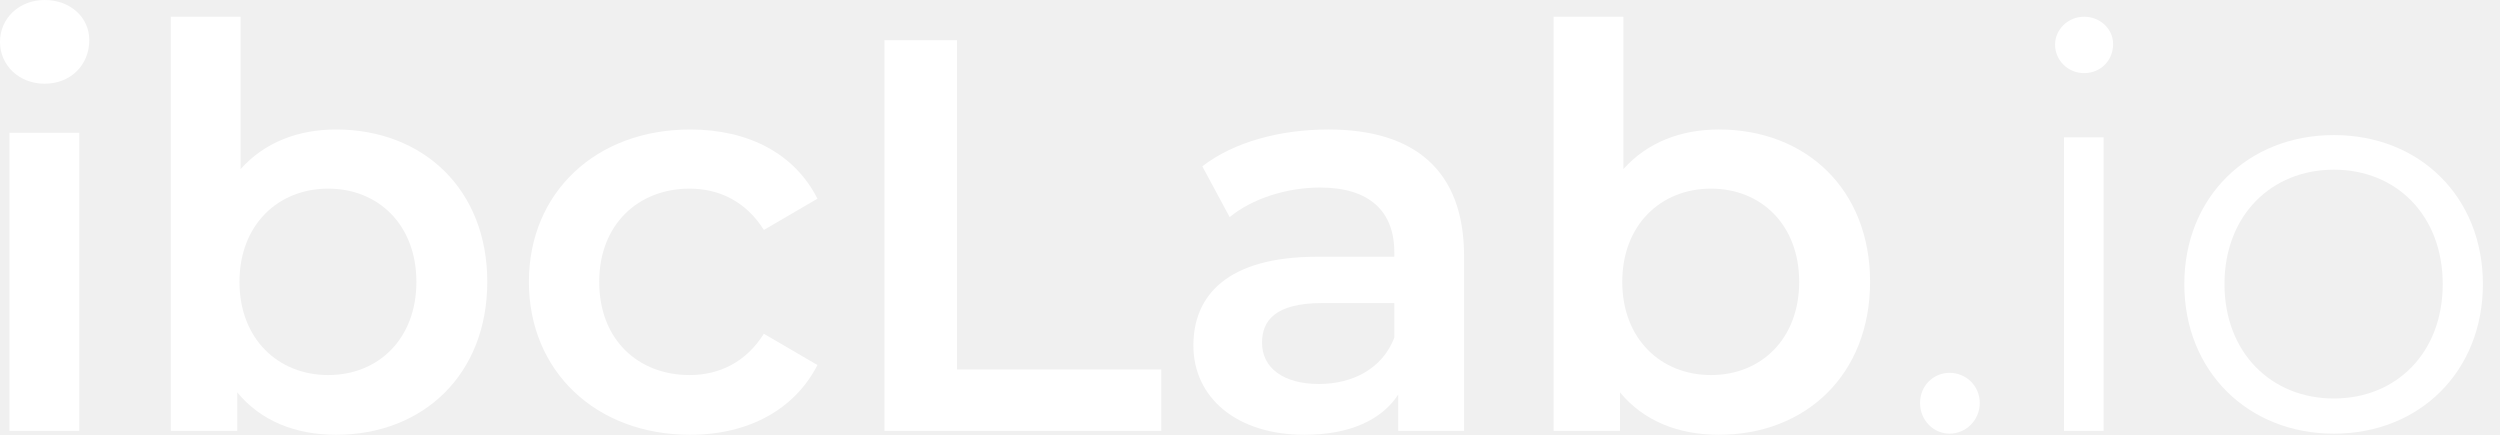
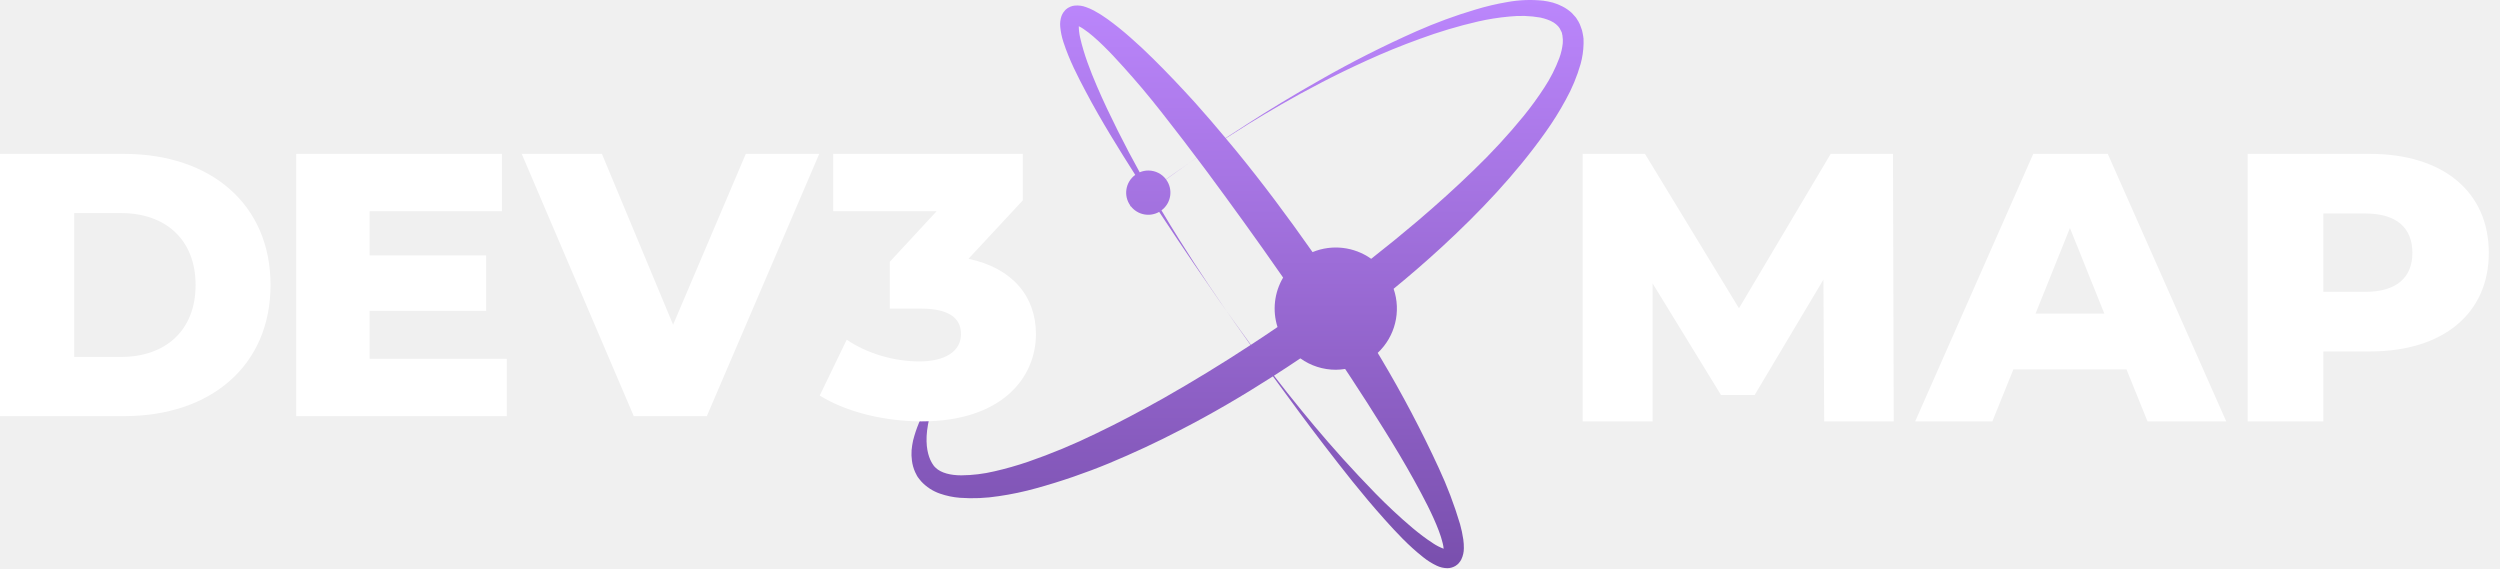
- <svg xmlns="http://www.w3.org/2000/svg" width="138" height="24" viewBox="0 0 138 24" fill="none">
-   <path d="M2.465 4.621C1.048 4.621 0 3.605 0 2.311C0 1.017 1.048 0 2.465 0C3.882 0 4.929 0.955 4.929 2.218C4.929 3.574 3.913 4.621 2.465 4.621ZM0.524 23.784V7.332H4.375V23.784H0.524Z" fill="white" />
-   <path d="M18.549 7.148C23.355 7.148 26.898 10.444 26.898 15.558C26.898 20.673 23.355 24 18.549 24C16.3 24 14.39 23.23 13.096 21.659V23.784H9.429V0.924H13.28V9.335C14.605 7.856 16.454 7.148 18.549 7.148ZM18.117 20.703C20.89 20.703 22.985 18.701 22.985 15.558C22.985 12.416 20.89 10.413 18.117 10.413C15.345 10.413 13.219 12.416 13.219 15.558C13.219 18.701 15.345 20.703 18.117 20.703Z" fill="white" />
-   <path d="M38.098 24C32.892 24 29.195 20.488 29.195 15.558C29.195 10.629 32.892 7.148 38.098 7.148C41.303 7.148 43.86 8.472 45.123 10.968L42.165 12.693C41.179 11.122 39.7 10.413 38.068 10.413C35.233 10.413 33.077 12.385 33.077 15.558C33.077 18.762 35.233 20.703 38.068 20.703C39.7 20.703 41.179 19.995 42.165 18.424L45.123 20.149C43.86 22.614 41.303 24 38.098 24Z" fill="white" />
-   <path d="M48.822 23.784V2.218H52.827V20.395H64.103V23.784H48.822Z" fill="white" />
-   <path d="M73.33 7.148C78.075 7.148 80.817 9.397 80.817 14.141V23.784H77.181V21.782C76.257 23.199 74.47 24 72.005 24C68.247 24 65.875 21.936 65.875 19.071C65.875 16.329 67.723 14.172 72.714 14.172H76.966V13.925C76.966 11.677 75.61 10.352 72.868 10.352C71.02 10.352 69.109 10.968 67.877 11.985L66.368 9.181C68.124 7.825 70.681 7.148 73.33 7.148ZM72.807 21.196C74.686 21.196 76.319 20.334 76.966 18.639V16.729H72.991C70.373 16.729 69.664 17.715 69.664 18.917C69.664 20.303 70.835 21.196 72.807 21.196Z" fill="white" />
-   <path d="M94.879 7.148C99.685 7.148 103.228 10.444 103.228 15.558C103.228 20.673 99.685 24 94.879 24C92.63 24 90.719 23.23 89.425 21.659V23.784H85.759V0.924H89.61V9.335C90.935 7.856 92.784 7.148 94.879 7.148ZM94.447 20.703C97.22 20.703 99.315 18.701 99.315 15.558C99.315 12.416 97.22 10.413 94.447 10.413C91.674 10.413 89.549 12.416 89.549 15.558C89.549 18.701 91.674 20.703 94.447 20.703Z" fill="white" />
-   <path d="M107.619 23.938C106.726 23.938 105.987 23.199 105.987 22.244C105.987 21.289 106.726 20.58 107.619 20.58C108.513 20.58 109.283 21.289 109.283 22.244C109.283 23.199 108.513 23.938 107.619 23.938Z" fill="white" />
-   <path d="M115.042 4.036C114.148 4.036 113.44 3.327 113.44 2.465C113.44 1.633 114.148 0.924 115.042 0.924C115.935 0.924 116.644 1.602 116.644 2.434C116.644 3.327 115.966 4.036 115.042 4.036ZM113.933 23.784V7.579H116.12V23.784H113.933Z" fill="white" />
-   <path d="M128.83 23.938C124.086 23.938 120.574 20.488 120.574 15.682C120.574 10.876 124.086 7.456 128.83 7.456C133.575 7.456 137.056 10.876 137.056 15.682C137.056 20.488 133.575 23.938 128.83 23.938ZM128.83 21.997C132.281 21.997 134.838 19.471 134.838 15.682C134.838 11.892 132.281 9.366 128.83 9.366C125.38 9.366 122.792 11.892 122.792 15.682C122.792 19.471 125.38 21.997 128.83 21.997Z" fill="white" />
+ <svg xmlns="http://www.w3.org/2000/svg" width="176" height="40" viewBox="0 0 176 40" fill="none">
+   <path d="M133.319 29.665H128.423L128.369 19.684L123.527 27.809H121.159L116.344 19.953V29.665H111.421V10.833H115.806L122.424 21.702L128.88 10.833H133.265L133.319 29.665Z" fill="white" />
+   <path d="M151.185 29.665L149.705 26.006H141.742L140.263 29.665H134.828L143.141 10.833H148.387L156.727 29.665H151.185ZM143.303 22.078H148.145L145.724 16.052L143.303 22.078Z" fill="white" />
+   <path d="M166.846 10.833C171.984 10.833 175.212 13.497 175.212 17.801C175.212 22.078 171.984 24.742 166.846 24.742H163.564V29.665H158.237V10.833H166.846ZM166.523 20.545C168.729 20.545 169.832 19.523 169.832 17.801C169.832 16.052 168.729 15.03 166.523 15.03H163.564V20.545H166.523Z" fill="white" />
+   <g clip-path="url(#clip0_490_1146)">
+     <path d="M111.48 2.717C111.472 2.59 111.437 2.457 111.416 2.327C111.402 2.262 111.394 2.2 111.374 2.132L111.296 1.913C111.254 1.782 111.2 1.657 111.134 1.536L111.053 1.407L111.014 1.34L110.993 1.308C110.993 1.308 110.941 1.23 110.926 1.212C110.837 1.109 110.744 1.007 110.653 0.91C110.458 0.73 110.239 0.579 110.004 0.458C109.786 0.343 109.559 0.252 109.324 0.184C109.101 0.126 108.876 0.08 108.648 0.049C107.806 -0.04 106.955 -0.008 106.122 0.143C105.352 0.273 104.594 0.454 103.849 0.681C102.445 1.098 101.068 1.605 99.728 2.196C97.403 3.227 95.134 4.374 92.926 5.636C90.947 6.755 89.266 7.79 87.898 8.669C87.297 9.057 86.758 9.407 86.282 9.719C85.576 8.875 84.862 8.042 84.138 7.233C83.163 6.159 82.173 5.113 81.162 4.116C80.657 3.616 80.142 3.132 79.611 2.668C79.082 2.197 78.53 1.752 77.957 1.337C77.658 1.121 77.344 0.924 77.021 0.749C76.84 0.652 76.651 0.567 76.458 0.501C76.198 0.403 75.921 0.367 75.646 0.395C75.547 0.408 75.45 0.432 75.357 0.47C75.305 0.489 75.257 0.514 75.211 0.543L75.14 0.587C75.109 0.606 75.078 0.631 75.052 0.655L74.997 0.707C74.948 0.757 74.904 0.812 74.864 0.869C74.835 0.911 74.808 0.955 74.786 1.001C74.765 1.04 74.747 1.08 74.732 1.121C74.648 1.363 74.615 1.621 74.64 1.876C74.672 2.246 74.749 2.61 74.865 2.962C75.289 4.261 75.87 5.371 76.439 6.449C77.007 7.527 77.591 8.536 78.169 9.495C78.77 10.487 79.355 11.425 79.921 12.312C79.228 12.817 79.075 13.786 79.58 14.479L79.541 14.509L79.608 14.517C80.08 15.129 80.933 15.299 81.606 14.916C82.532 16.319 83.352 17.543 84.042 18.555C84.777 19.628 85.357 20.47 85.751 21.045L86.365 21.922L85.759 21.04C85.368 20.462 84.785 19.621 84.081 18.529C83.417 17.499 82.619 16.256 81.767 14.809C82.457 14.299 82.603 13.327 82.093 12.637C82.092 12.635 82.092 12.633 82.092 12.633L82.579 12.283L83.665 11.507L82.572 12.275L82.085 12.622C81.791 12.234 81.332 12.005 80.845 12.005C80.634 12.004 80.426 12.047 80.234 12.13C79.726 11.211 79.208 10.237 78.695 9.208C78.197 8.209 77.692 7.165 77.223 6.069C76.754 4.974 76.304 3.814 76.042 2.647C75.981 2.384 75.948 2.116 75.947 1.847C76.059 1.9 76.167 1.962 76.271 2.033C76.52 2.2 76.757 2.384 76.983 2.582C77.936 3.408 78.837 4.423 79.743 5.449C80.648 6.475 81.528 7.576 82.391 8.696C83.011 9.482 83.621 10.289 84.233 11.102L83.655 11.502L84.237 11.106L85.003 12.125C86.73 14.461 88.461 16.851 90.148 19.28C90.21 19.366 90.27 19.456 90.331 19.542C89.71 20.594 89.567 21.86 89.937 23.024C89.315 23.45 88.69 23.867 88.062 24.277C87.62 23.674 87.261 23.169 86.987 22.789L86.367 21.915L86.977 22.792L88.04 24.289C86.016 25.614 83.967 26.866 81.892 28.044C80.322 28.924 78.749 29.764 77.161 30.52C75.611 31.278 74.018 31.941 72.388 32.504C71.604 32.772 70.806 32.999 70 33.183C69.238 33.363 68.459 33.457 67.678 33.464C66.936 33.464 66.249 33.301 65.869 32.929C65.837 32.9 65.806 32.868 65.778 32.835L65.765 32.822L65.748 32.806L65.718 32.757C65.353 32.27 64.574 30.647 66.335 26.991C65.936 27.531 65.569 28.096 65.238 28.681C64.811 29.408 64.489 30.192 64.281 31.01C64.233 31.234 64.197 31.462 64.176 31.691C64.158 31.936 64.166 32.183 64.2 32.426C64.234 32.707 64.311 32.98 64.426 33.238L64.562 33.506L64.566 33.511C64.577 33.532 64.618 33.6 64.622 33.602L64.655 33.642L64.718 33.725L64.85 33.887C65.212 34.279 65.663 34.574 66.168 34.749C66.624 34.908 67.1 35.008 67.582 35.045C68.493 35.11 69.409 35.071 70.311 34.93C71.201 34.801 72.081 34.615 72.948 34.374C74.695 33.892 76.411 33.303 78.087 32.61C79.772 31.908 81.447 31.131 83.094 30.273C85.311 29.137 87.49 27.856 89.615 26.495C90.177 27.268 90.804 28.119 91.494 29.056C92.578 30.517 93.816 32.14 95.215 33.894C95.918 34.766 96.666 35.663 97.478 36.568C98.29 37.472 99.139 38.398 100.212 39.243C100.501 39.474 100.816 39.669 101.152 39.828C101.383 39.937 101.634 39.997 101.891 40C102.089 40 102.282 39.946 102.454 39.846C102.492 39.821 102.529 39.795 102.565 39.768L102.589 39.75C102.62 39.727 102.648 39.7 102.675 39.672C102.722 39.622 102.764 39.566 102.803 39.51C102.829 39.469 102.854 39.428 102.875 39.388C102.995 39.139 103.057 38.867 103.055 38.591C103.058 38.385 103.045 38.18 103.016 37.977C102.963 37.612 102.886 37.251 102.787 36.897C102.383 35.54 101.88 34.215 101.282 32.933C100.066 30.296 98.71 27.724 97.223 25.231C97.147 25.101 97.061 24.972 96.99 24.844C98.219 23.691 98.657 21.925 98.11 20.331C99.256 19.394 100.371 18.428 101.456 17.433C104.188 14.921 106.715 12.25 108.798 9.315C109.32 8.584 109.798 7.821 110.225 7.031C110.67 6.233 111.02 5.388 111.273 4.511C111.402 4.045 111.473 3.566 111.483 3.084L111.48 2.717ZM97.416 30.203C98.17 31.407 98.891 32.61 99.553 33.809C100.215 35.009 100.852 36.206 101.297 37.381C101.404 37.66 101.495 37.948 101.566 38.238C101.597 38.36 101.618 38.485 101.63 38.612V38.63C101.373 38.532 101.128 38.409 100.901 38.258C99.894 37.608 98.962 36.776 98.092 35.969C97.222 35.162 96.42 34.318 95.657 33.509C94.129 31.886 92.802 30.332 91.656 28.929C90.924 28.036 90.27 27.205 89.688 26.448C90.312 26.049 90.93 25.643 91.544 25.229C92.271 25.75 93.143 26.031 94.04 26.031C94.259 26.029 94.48 26.01 94.697 25.974C94.829 26.172 94.962 26.37 95.092 26.568C95.894 27.786 96.666 28.997 97.416 30.203ZM110.018 3.051C109.981 3.4 109.902 3.744 109.781 4.074C109.507 4.81 109.15 5.511 108.72 6.167C108.268 6.862 107.781 7.532 107.258 8.175C106.167 9.511 104.995 10.779 103.752 11.974C102.492 13.2 101.165 14.393 99.795 15.561C98.733 16.462 97.645 17.348 96.532 18.22C95.327 17.364 93.768 17.186 92.403 17.748L92.385 17.722C90.666 15.273 88.872 12.864 86.996 10.578C86.766 10.294 86.529 10.018 86.295 9.739C86.782 9.427 87.316 9.089 87.919 8.711C89.305 7.863 91.004 6.858 93.012 5.819C94.012 5.295 95.096 4.772 96.248 4.248C97.399 3.723 98.632 3.215 99.935 2.744C101.279 2.248 102.652 1.837 104.05 1.514C104.774 1.348 105.51 1.233 106.252 1.165C106.981 1.087 107.718 1.109 108.44 1.236C108.604 1.272 108.767 1.317 108.927 1.374C109.082 1.426 109.229 1.496 109.369 1.58C109.488 1.655 109.598 1.746 109.694 1.85C109.729 1.902 109.767 1.954 109.809 2.002V2.012L109.845 2.079L109.915 2.217C109.981 2.324 109.955 2.353 109.973 2.408C109.973 2.433 109.986 2.457 109.994 2.481C110.002 2.506 109.994 2.553 110.005 2.589C110.005 2.665 110.028 2.733 110.025 2.813L110.018 3.051Z" fill="url(#paint0_linear_490_1146)" />
+   </g>
+   <path d="M0 29.296V10.833H8.731C14.851 10.833 19.046 14.394 19.046 20.064C19.046 25.735 14.851 29.296 8.731 29.296H0ZM5.223 25.128H8.52C11.659 25.128 13.77 23.256 13.77 20.064C13.77 16.873 11.659 15.001 8.52 15.001H5.223V25.128Z" fill="white" />
+   <path d="M26.022 25.26H35.677V29.296H20.852V10.833H35.334V14.869H26.022V17.981H34.226V21.884H26.022V25.26Z" fill="white" />
+   <path d="M52.504 10.833H57.674L49.76 29.296H44.617L36.729 10.833H42.374L47.386 22.86L52.504 10.833Z" fill="white" />
+   <path d="M68.182 18.218C71.294 18.878 72.93 20.882 72.93 23.52C72.93 26.658 70.45 29.665 64.884 29.665C62.326 29.665 59.609 29.032 57.709 27.845L59.609 23.915C61.086 24.918 62.985 25.445 64.726 25.445C66.493 25.445 67.654 24.759 67.654 23.52C67.654 22.412 66.836 21.726 64.832 21.726H62.642V18.429L65.939 14.869H58.659V10.833H72.007V14.104L68.182 18.218Z" fill="white" />
+   <defs>
+     <linearGradient id="paint0_linear_490_1146" x1="87.825" y1="0" x2="87.825" y2="40" gradientUnits="userSpaceOnUse">
+       <stop stop-color="#BB86FC" />
+       <stop offset="1" stop-color="#794FAD" />
+     </linearGradient>
+     <clipPath id="clip0_490_1146">
+       <rect width="47.316" height="40" fill="white" transform="translate(64.1667)" />
+     </clipPath>
+   </defs>
</svg>
